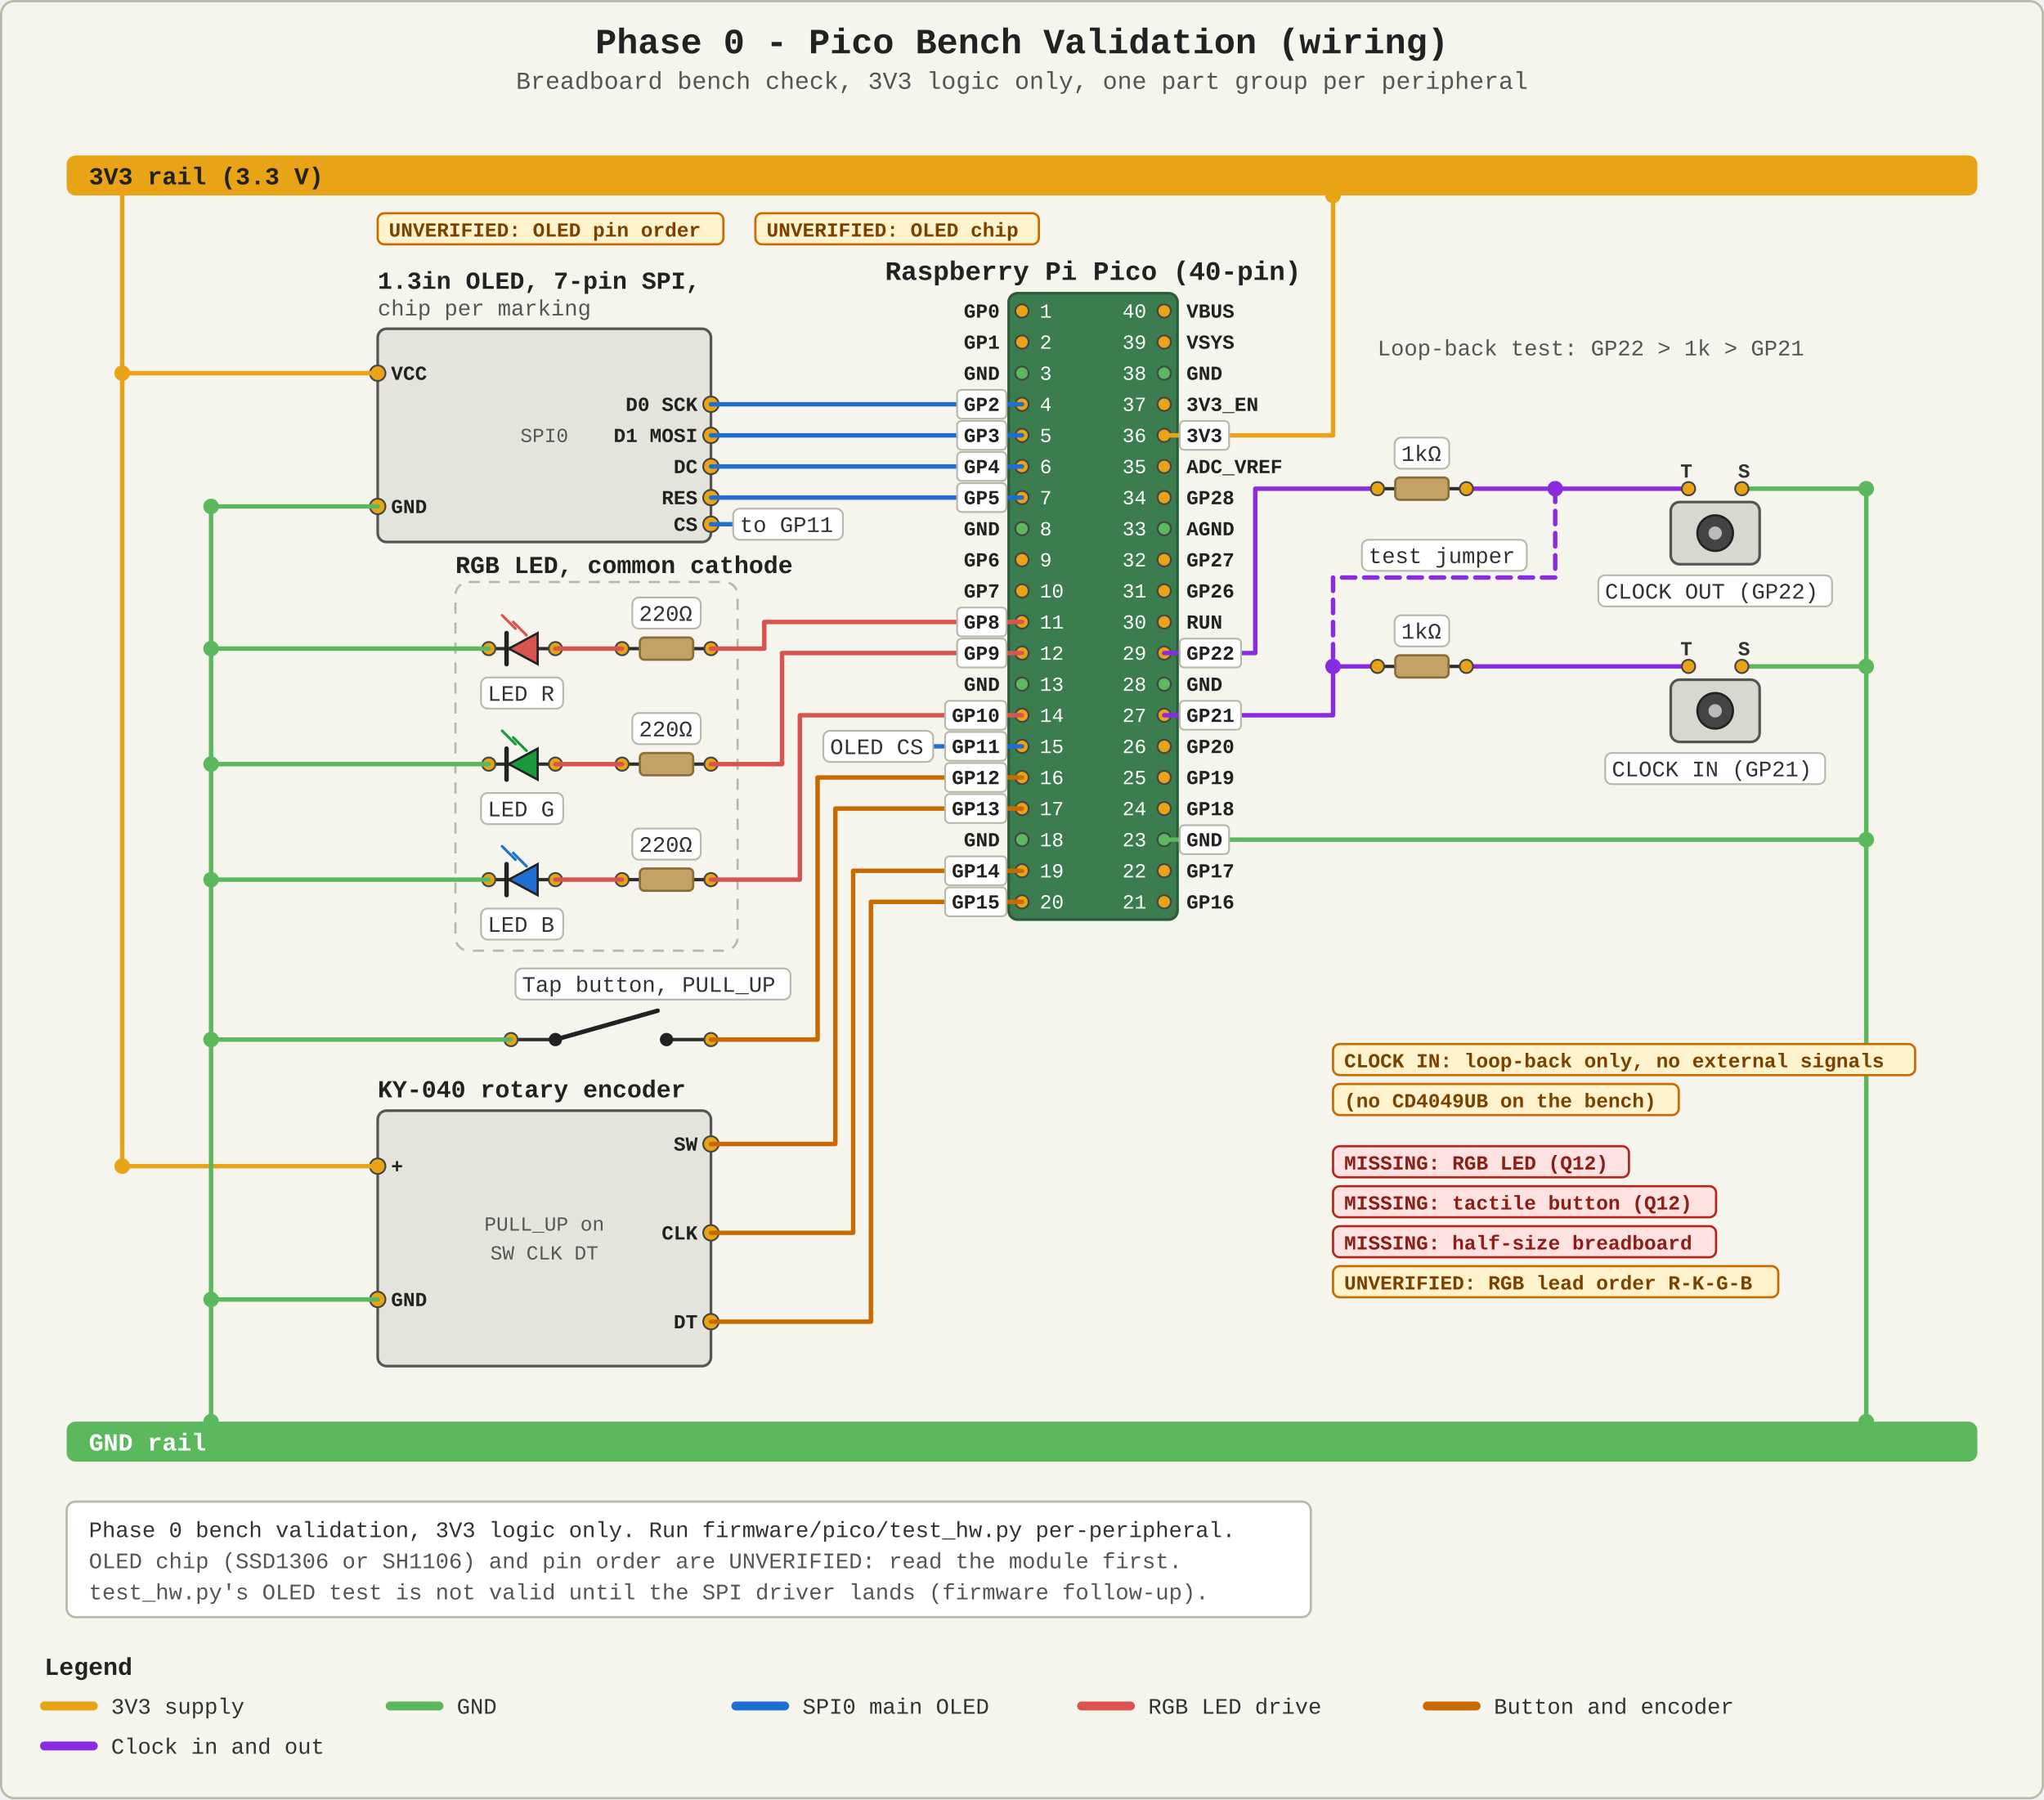
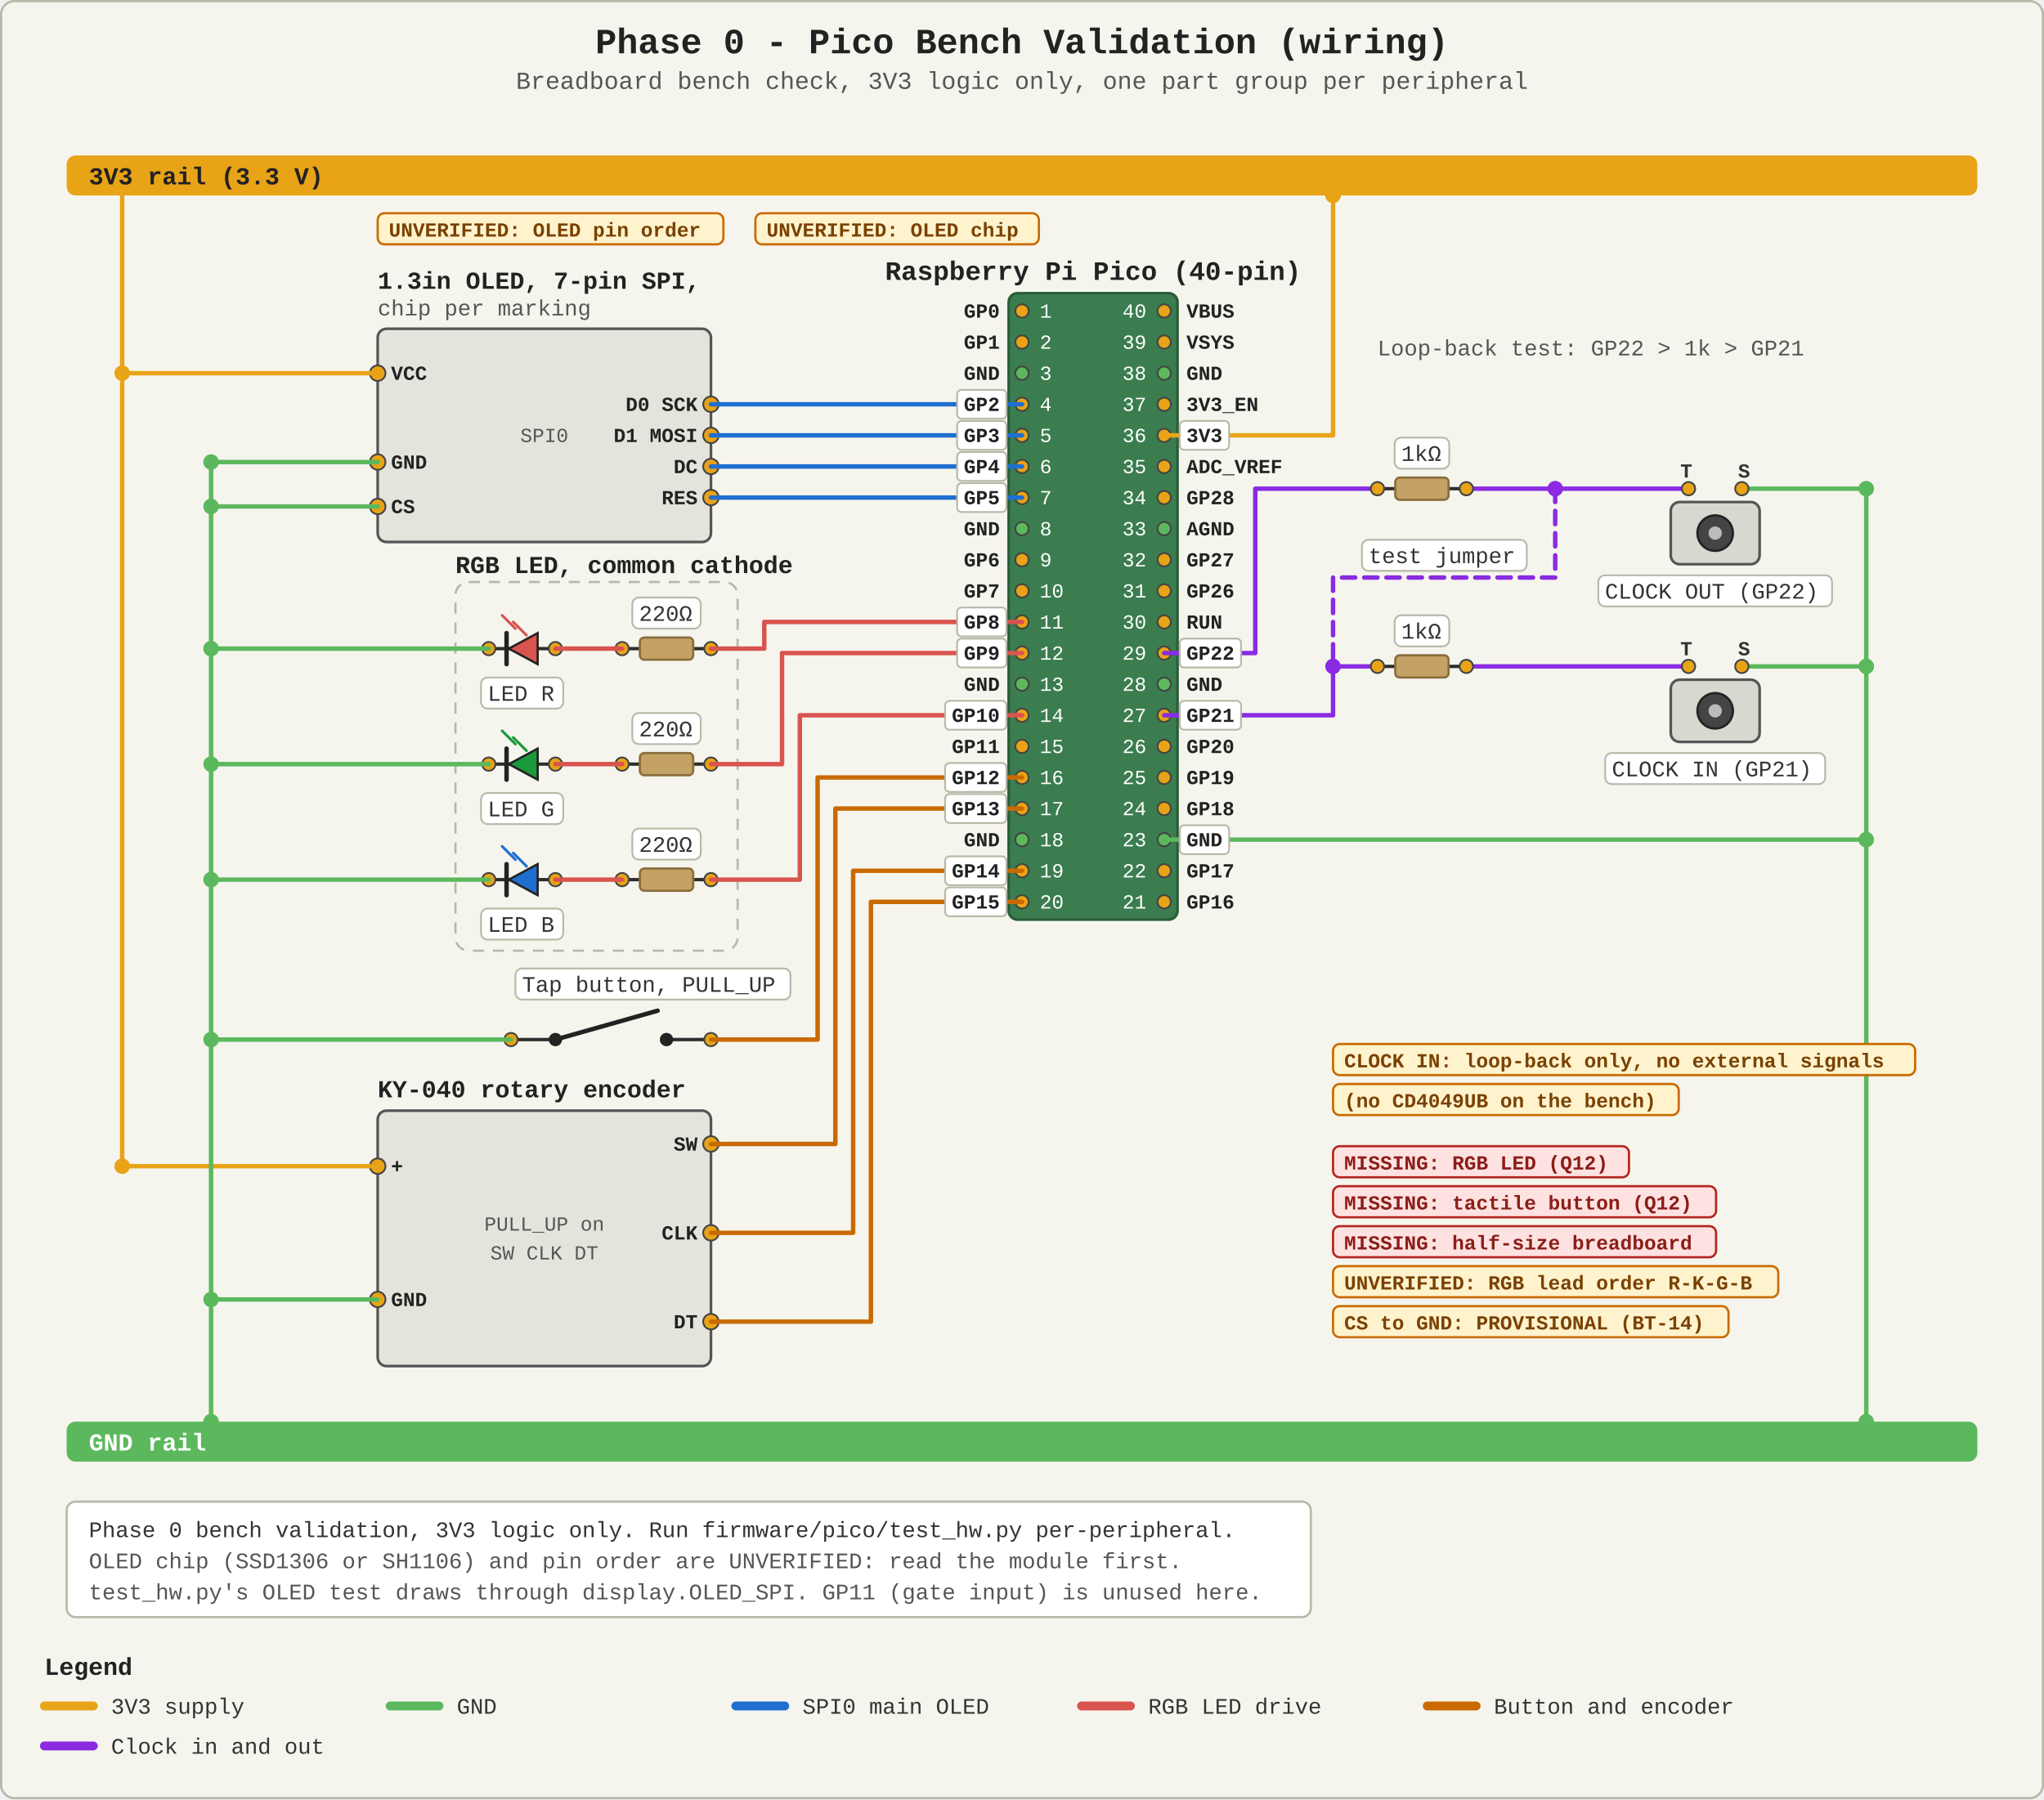
<svg xmlns="http://www.w3.org/2000/svg" viewBox="0 0 920 810" width="920" height="810">
  <style>text { font-family: "SF Mono", Consolas, "Liberation Mono", monospace; }</style>
  <rect x="0.5" y="0.5" width="919" height="809" rx="6" fill="#f5f5ee" stroke="#b8b8a8" stroke-width="1" />
  <text x="460" y="24" font-size="16" text-anchor="middle" fill="#222" font-weight="bold">Phase 0 - Pico Bench Validation (wiring)</text>
  <text x="460" y="40" font-size="11" text-anchor="middle" fill="#555">Breadboard bench check, 3V3 logic only, one part group per peripheral</text>
  <rect x="30" y="70" width="860" height="18" rx="4" fill="#e8a317" />
  <text x="40" y="83" font-size="11" text-anchor="start" fill="#222" font-weight="bold">3V3 rail (3.3 V)</text>
  <rect x="30" y="640" width="860" height="18" rx="4" fill="#5cb85c" />
  <text x="40" y="653" font-size="11" text-anchor="start" fill="#fff" font-weight="bold">GND rail</text>
  <rect x="454" y="132" width="76" height="282" rx="4" fill="#3b7d4f" stroke="#2a5c39" stroke-width="1.2" />
  <text x="468" y="143" font-size="9" text-anchor="start" fill="#fff">1</text>
  <text x="450" y="143" font-size="9" text-anchor="end" fill="#222" font-weight="bold">GP0</text>
  <circle cx="460" cy="140" r="3" fill="#e8a317" stroke="#444" stroke-width="0.8" />
  <text x="468" y="157" font-size="9" text-anchor="start" fill="#fff">2</text>
  <text x="450" y="157" font-size="9" text-anchor="end" fill="#222" font-weight="bold">GP1</text>
  <circle cx="460" cy="154" r="3" fill="#e8a317" stroke="#444" stroke-width="0.8" />
  <text x="468" y="171" font-size="9" text-anchor="start" fill="#fff">3</text>
  <text x="450" y="171" font-size="9" text-anchor="end" fill="#222" font-weight="bold">GND</text>
  <circle cx="460" cy="168" r="3" fill="#5cb85c" stroke="#444" stroke-width="0.8" />
  <text x="468" y="185" font-size="9" text-anchor="start" fill="#fff">4</text>
  <text x="450" y="185" font-size="9" text-anchor="end" fill="#222" font-weight="bold">GP2</text>
  <circle cx="460" cy="182" r="3" fill="#e8a317" stroke="#444" stroke-width="0.8" />
  <text x="468" y="199" font-size="9" text-anchor="start" fill="#fff">5</text>
  <text x="450" y="199" font-size="9" text-anchor="end" fill="#222" font-weight="bold">GP3</text>
  <circle cx="460" cy="196" r="3" fill="#e8a317" stroke="#444" stroke-width="0.8" />
  <text x="468" y="213" font-size="9" text-anchor="start" fill="#fff">6</text>
  <text x="450" y="213" font-size="9" text-anchor="end" fill="#222" font-weight="bold">GP4</text>
  <circle cx="460" cy="210" r="3" fill="#e8a317" stroke="#444" stroke-width="0.8" />
  <text x="468" y="227" font-size="9" text-anchor="start" fill="#fff">7</text>
  <text x="450" y="227" font-size="9" text-anchor="end" fill="#222" font-weight="bold">GP5</text>
  <circle cx="460" cy="224" r="3" fill="#e8a317" stroke="#444" stroke-width="0.8" />
  <text x="468" y="241" font-size="9" text-anchor="start" fill="#fff">8</text>
  <text x="450" y="241" font-size="9" text-anchor="end" fill="#222" font-weight="bold">GND</text>
  <circle cx="460" cy="238" r="3" fill="#5cb85c" stroke="#444" stroke-width="0.8" />
  <text x="468" y="255" font-size="9" text-anchor="start" fill="#fff">9</text>
  <text x="450" y="255" font-size="9" text-anchor="end" fill="#222" font-weight="bold">GP6</text>
  <circle cx="460" cy="252" r="3" fill="#e8a317" stroke="#444" stroke-width="0.8" />
  <text x="468" y="269" font-size="9" text-anchor="start" fill="#fff">10</text>
  <text x="450" y="269" font-size="9" text-anchor="end" fill="#222" font-weight="bold">GP7</text>
  <circle cx="460" cy="266" r="3" fill="#e8a317" stroke="#444" stroke-width="0.8" />
  <text x="468" y="283" font-size="9" text-anchor="start" fill="#fff">11</text>
  <text x="450" y="283" font-size="9" text-anchor="end" fill="#222" font-weight="bold">GP8</text>
  <circle cx="460" cy="280" r="3" fill="#e8a317" stroke="#444" stroke-width="0.8" />
  <text x="468" y="297" font-size="9" text-anchor="start" fill="#fff">12</text>
  <text x="450" y="297" font-size="9" text-anchor="end" fill="#222" font-weight="bold">GP9</text>
  <circle cx="460" cy="294" r="3" fill="#e8a317" stroke="#444" stroke-width="0.8" />
  <text x="468" y="311" font-size="9" text-anchor="start" fill="#fff">13</text>
  <text x="450" y="311" font-size="9" text-anchor="end" fill="#222" font-weight="bold">GND</text>
  <circle cx="460" cy="308" r="3" fill="#5cb85c" stroke="#444" stroke-width="0.8" />
  <text x="468" y="325" font-size="9" text-anchor="start" fill="#fff">14</text>
  <text x="450" y="325" font-size="9" text-anchor="end" fill="#222" font-weight="bold">GP10</text>
  <circle cx="460" cy="322" r="3" fill="#e8a317" stroke="#444" stroke-width="0.8" />
  <text x="468" y="339" font-size="9" text-anchor="start" fill="#fff">15</text>
  <text x="450" y="339" font-size="9" text-anchor="end" fill="#222" font-weight="bold">GP11</text>
  <circle cx="460" cy="336" r="3" fill="#e8a317" stroke="#444" stroke-width="0.8" />
  <text x="468" y="353" font-size="9" text-anchor="start" fill="#fff">16</text>
  <text x="450" y="353" font-size="9" text-anchor="end" fill="#222" font-weight="bold">GP12</text>
  <circle cx="460" cy="350" r="3" fill="#e8a317" stroke="#444" stroke-width="0.8" />
  <text x="468" y="367" font-size="9" text-anchor="start" fill="#fff">17</text>
  <text x="450" y="367" font-size="9" text-anchor="end" fill="#222" font-weight="bold">GP13</text>
  <circle cx="460" cy="364" r="3" fill="#e8a317" stroke="#444" stroke-width="0.8" />
  <text x="468" y="381" font-size="9" text-anchor="start" fill="#fff">18</text>
  <text x="450" y="381" font-size="9" text-anchor="end" fill="#222" font-weight="bold">GND</text>
  <circle cx="460" cy="378" r="3" fill="#5cb85c" stroke="#444" stroke-width="0.8" />
  <text x="468" y="395" font-size="9" text-anchor="start" fill="#fff">19</text>
  <text x="450" y="395" font-size="9" text-anchor="end" fill="#222" font-weight="bold">GP14</text>
  <circle cx="460" cy="392" r="3" fill="#e8a317" stroke="#444" stroke-width="0.8" />
  <text x="468" y="409" font-size="9" text-anchor="start" fill="#fff">20</text>
  <text x="450" y="409" font-size="9" text-anchor="end" fill="#222" font-weight="bold">GP15</text>
  <circle cx="460" cy="406" r="3" fill="#e8a317" stroke="#444" stroke-width="0.8" />
  <text x="516" y="409" font-size="9" text-anchor="end" fill="#fff">21</text>
  <text x="534" y="409" font-size="9" text-anchor="start" fill="#222" font-weight="bold">GP16</text>
  <circle cx="524" cy="406" r="3" fill="#e8a317" stroke="#444" stroke-width="0.8" />
  <text x="516" y="395" font-size="9" text-anchor="end" fill="#fff">22</text>
  <text x="534" y="395" font-size="9" text-anchor="start" fill="#222" font-weight="bold">GP17</text>
  <circle cx="524" cy="392" r="3" fill="#e8a317" stroke="#444" stroke-width="0.8" />
  <text x="516" y="381" font-size="9" text-anchor="end" fill="#fff">23</text>
  <text x="534" y="381" font-size="9" text-anchor="start" fill="#222" font-weight="bold">GND</text>
  <circle cx="524" cy="378" r="3" fill="#5cb85c" stroke="#444" stroke-width="0.8" />
  <text x="516" y="367" font-size="9" text-anchor="end" fill="#fff">24</text>
  <text x="534" y="367" font-size="9" text-anchor="start" fill="#222" font-weight="bold">GP18</text>
  <circle cx="524" cy="364" r="3" fill="#e8a317" stroke="#444" stroke-width="0.8" />
  <text x="516" y="353" font-size="9" text-anchor="end" fill="#fff">25</text>
  <text x="534" y="353" font-size="9" text-anchor="start" fill="#222" font-weight="bold">GP19</text>
  <circle cx="524" cy="350" r="3" fill="#e8a317" stroke="#444" stroke-width="0.8" />
  <text x="516" y="339" font-size="9" text-anchor="end" fill="#fff">26</text>
  <text x="534" y="339" font-size="9" text-anchor="start" fill="#222" font-weight="bold">GP20</text>
  <circle cx="524" cy="336" r="3" fill="#e8a317" stroke="#444" stroke-width="0.8" />
  <text x="516" y="325" font-size="9" text-anchor="end" fill="#fff">27</text>
  <text x="534" y="325" font-size="9" text-anchor="start" fill="#222" font-weight="bold">GP21</text>
  <circle cx="524" cy="322" r="3" fill="#e8a317" stroke="#444" stroke-width="0.8" />
  <text x="516" y="311" font-size="9" text-anchor="end" fill="#fff">28</text>
  <text x="534" y="311" font-size="9" text-anchor="start" fill="#222" font-weight="bold">GND</text>
  <circle cx="524" cy="308" r="3" fill="#5cb85c" stroke="#444" stroke-width="0.8" />
  <text x="516" y="297" font-size="9" text-anchor="end" fill="#fff">29</text>
  <text x="534" y="297" font-size="9" text-anchor="start" fill="#222" font-weight="bold">GP22</text>
  <circle cx="524" cy="294" r="3" fill="#e8a317" stroke="#444" stroke-width="0.8" />
  <text x="516" y="283" font-size="9" text-anchor="end" fill="#fff">30</text>
  <text x="534" y="283" font-size="9" text-anchor="start" fill="#222" font-weight="bold">RUN</text>
  <circle cx="524" cy="280" r="3" fill="#e8a317" stroke="#444" stroke-width="0.8" />
  <text x="516" y="269" font-size="9" text-anchor="end" fill="#fff">31</text>
  <text x="534" y="269" font-size="9" text-anchor="start" fill="#222" font-weight="bold">GP26</text>
  <circle cx="524" cy="266" r="3" fill="#e8a317" stroke="#444" stroke-width="0.8" />
  <text x="516" y="255" font-size="9" text-anchor="end" fill="#fff">32</text>
  <text x="534" y="255" font-size="9" text-anchor="start" fill="#222" font-weight="bold">GP27</text>
  <circle cx="524" cy="252" r="3" fill="#e8a317" stroke="#444" stroke-width="0.8" />
  <text x="516" y="241" font-size="9" text-anchor="end" fill="#fff">33</text>
  <text x="534" y="241" font-size="9" text-anchor="start" fill="#222" font-weight="bold">AGND</text>
  <circle cx="524" cy="238" r="3" fill="#5cb85c" stroke="#444" stroke-width="0.8" />
  <text x="516" y="227" font-size="9" text-anchor="end" fill="#fff">34</text>
  <text x="534" y="227" font-size="9" text-anchor="start" fill="#222" font-weight="bold">GP28</text>
  <circle cx="524" cy="224" r="3" fill="#e8a317" stroke="#444" stroke-width="0.8" />
  <text x="516" y="213" font-size="9" text-anchor="end" fill="#fff">35</text>
  <text x="534" y="213" font-size="9" text-anchor="start" fill="#222" font-weight="bold">ADC_VREF</text>
  <circle cx="524" cy="210" r="3" fill="#e8a317" stroke="#444" stroke-width="0.8" />
  <text x="516" y="199" font-size="9" text-anchor="end" fill="#fff">36</text>
  <text x="534" y="199" font-size="9" text-anchor="start" fill="#222" font-weight="bold">3V3</text>
  <circle cx="524" cy="196" r="3" fill="#e8a317" stroke="#444" stroke-width="0.8" />
  <text x="516" y="185" font-size="9" text-anchor="end" fill="#fff">37</text>
  <text x="534" y="185" font-size="9" text-anchor="start" fill="#222" font-weight="bold">3V3_EN</text>
  <circle cx="524" cy="182" r="3" fill="#e8a317" stroke="#444" stroke-width="0.8" />
  <text x="516" y="171" font-size="9" text-anchor="end" fill="#fff">38</text>
  <text x="534" y="171" font-size="9" text-anchor="start" fill="#222" font-weight="bold">GND</text>
  <circle cx="524" cy="168" r="3" fill="#5cb85c" stroke="#444" stroke-width="0.8" />
  <text x="516" y="157" font-size="9" text-anchor="end" fill="#fff">39</text>
  <text x="534" y="157" font-size="9" text-anchor="start" fill="#222" font-weight="bold">VSYS</text>
  <circle cx="524" cy="154" r="3" fill="#e8a317" stroke="#444" stroke-width="0.8" />
  <text x="516" y="143" font-size="9" text-anchor="end" fill="#fff">40</text>
  <text x="534" y="143" font-size="9" text-anchor="start" fill="#222" font-weight="bold">VBUS</text>
  <circle cx="524" cy="140" r="3" fill="#e8a317" stroke="#444" stroke-width="0.8" />
  <text x="492" y="126" font-size="12" text-anchor="middle" fill="#222" font-weight="bold">Raspberry Pi Pico (40-pin)</text>
  <rect x="170" y="148" width="150" height="96" rx="4" fill="#e4e4dc" stroke="#555" stroke-width="1.2" />
  <text x="170" y="130" font-size="11" text-anchor="start" fill="#222" font-weight="bold">1.3in OLED, 7-pin SPI,</text>
  <text x="170" y="142" font-size="10" text-anchor="start" fill="#555">chip per marking</text>
  <text x="245" y="199" font-size="9" text-anchor="middle" fill="#555">SPI0</text>
  <text x="176" y="171" font-size="9" text-anchor="start" fill="#222" font-weight="bold">VCC</text>
  <circle cx="170" cy="168" r="3.5" fill="#e8a317" stroke="#444" stroke-width="0.8" />
-   <text x="176" y="231" font-size="9" text-anchor="start" fill="#222" font-weight="bold">GND</text>
+   <text x="176" y="211" font-size="9" text-anchor="start" fill="#222" font-weight="bold">GND</text>
+   <circle cx="170" cy="208" r="3.5" fill="#e8a317" stroke="#444" stroke-width="0.8" />
+   <text x="176" y="231" font-size="9" text-anchor="start" fill="#222" font-weight="bold">CS</text>
  <circle cx="170" cy="228" r="3.5" fill="#e8a317" stroke="#444" stroke-width="0.8" />
  <text x="314" y="185" font-size="9" text-anchor="end" fill="#222" font-weight="bold">D0 SCK</text>
  <circle cx="320" cy="182" r="3.5" fill="#e8a317" stroke="#444" stroke-width="0.8" />
  <text x="314" y="199" font-size="9" text-anchor="end" fill="#222" font-weight="bold">D1 MOSI</text>
  <circle cx="320" cy="196" r="3.5" fill="#e8a317" stroke="#444" stroke-width="0.8" />
  <text x="314" y="213" font-size="9" text-anchor="end" fill="#222" font-weight="bold">DC</text>
  <circle cx="320" cy="210" r="3.5" fill="#e8a317" stroke="#444" stroke-width="0.8" />
  <text x="314" y="227" font-size="9" text-anchor="end" fill="#222" font-weight="bold">RES</text>
  <circle cx="320" cy="224" r="3.5" fill="#e8a317" stroke="#444" stroke-width="0.8" />
-   <text x="314" y="239" font-size="9" text-anchor="end" fill="#222" font-weight="bold">CS</text>
-   <circle cx="320" cy="236" r="3.5" fill="#e8a317" stroke="#444" stroke-width="0.8" />
  <rect x="170" y="96" width="155.6" height="14" rx="3" fill="#fff3cd" stroke="#c96a00" stroke-width="1" />
  <text x="175" y="106.5" font-size="9" text-anchor="start" fill="#7a4100" font-weight="bold">UNVERIFIED: OLED pin order</text>
  <rect x="340" y="96" width="127.6" height="14" rx="3" fill="#fff3cd" stroke="#c96a00" stroke-width="1" />
  <text x="345" y="106.5" font-size="9" text-anchor="start" fill="#7a4100" font-weight="bold">UNVERIFIED: OLED chip</text>
  <rect x="205" y="262" width="127" height="166" rx="6" fill="none" stroke="#b8b8a8" stroke-width="1" stroke-dasharray="5 4" />
  <text x="205" y="258" font-size="11" text-anchor="start" fill="#222" font-weight="bold">RGB LED, common cathode</text>
  <line x1="280" y1="292" x2="320" y2="292" stroke="#2d2d2d" stroke-width="1.5" stroke-linecap="round" />
  <rect x="288" y="287" width="24" height="10" rx="2" fill="#c4a265" stroke="#8a6d3b" stroke-width="1" />
  <rect x="284.6" y="269" width="30.8" height="14" rx="3" fill="#ffffff" stroke="#b8b8a8" stroke-width="0.8" />
  <text x="287.6" y="279.5" font-size="10" text-anchor="start" fill="#333">220Ω</text>
  <circle cx="280" cy="292" r="3" fill="#e8a317" stroke="#444" stroke-width="0.8" />
  <circle cx="320" cy="292" r="3" fill="#e8a317" stroke="#444" stroke-width="0.8" />
  <line x1="220" y1="292" x2="250" y2="292" stroke="#2d2d2d" stroke-width="1.5" stroke-linecap="round" />
  <path d="M242,285 L242,299 L229,292 Z" fill="#d9534f" stroke="#222" stroke-width="1" />
  <line x1="228" y1="285" x2="228" y2="299" stroke="#222" stroke-width="2" stroke-linecap="round" />
  <line x1="232" y1="283" x2="226" y2="277" stroke="#d9534f" stroke-width="1.2" stroke-linecap="round" />
  <line x1="237" y1="286" x2="231" y2="280" stroke="#d9534f" stroke-width="1.2" stroke-linecap="round" />
  <circle cx="220" cy="292" r="3" fill="#e8a317" stroke="#444" stroke-width="0.8" />
  <circle cx="250" cy="292" r="3" fill="#e8a317" stroke="#444" stroke-width="0.8" />
  <rect x="216.5" y="305" width="37" height="14" rx="3" fill="#ffffff" stroke="#b8b8a8" stroke-width="0.8" />
  <text x="219.5" y="315.5" font-size="10" text-anchor="start" fill="#333">LED R</text>
  <line x1="280" y1="344" x2="320" y2="344" stroke="#2d2d2d" stroke-width="1.5" stroke-linecap="round" />
  <rect x="288" y="339" width="24" height="10" rx="2" fill="#c4a265" stroke="#8a6d3b" stroke-width="1" />
  <rect x="284.6" y="321" width="30.8" height="14" rx="3" fill="#ffffff" stroke="#b8b8a8" stroke-width="0.8" />
  <text x="287.6" y="331.5" font-size="10" text-anchor="start" fill="#333">220Ω</text>
  <circle cx="280" cy="344" r="3" fill="#e8a317" stroke="#444" stroke-width="0.8" />
  <circle cx="320" cy="344" r="3" fill="#e8a317" stroke="#444" stroke-width="0.8" />
  <line x1="220" y1="344" x2="250" y2="344" stroke="#2d2d2d" stroke-width="1.5" stroke-linecap="round" />
  <path d="M242,337 L242,351 L229,344 Z" fill="#1a9a3a" stroke="#222" stroke-width="1" />
  <line x1="228" y1="337" x2="228" y2="351" stroke="#222" stroke-width="2" stroke-linecap="round" />
  <line x1="232" y1="335" x2="226" y2="329" stroke="#1a9a3a" stroke-width="1.2" stroke-linecap="round" />
  <line x1="237" y1="338" x2="231" y2="332" stroke="#1a9a3a" stroke-width="1.2" stroke-linecap="round" />
  <circle cx="220" cy="344" r="3" fill="#e8a317" stroke="#444" stroke-width="0.8" />
  <circle cx="250" cy="344" r="3" fill="#e8a317" stroke="#444" stroke-width="0.8" />
  <rect x="216.5" y="357" width="37" height="14" rx="3" fill="#ffffff" stroke="#b8b8a8" stroke-width="0.8" />
  <text x="219.5" y="367.5" font-size="10" text-anchor="start" fill="#333">LED G</text>
  <line x1="280" y1="396" x2="320" y2="396" stroke="#2d2d2d" stroke-width="1.5" stroke-linecap="round" />
  <rect x="288" y="391" width="24" height="10" rx="2" fill="#c4a265" stroke="#8a6d3b" stroke-width="1" />
  <rect x="284.6" y="373" width="30.8" height="14" rx="3" fill="#ffffff" stroke="#b8b8a8" stroke-width="0.8" />
  <text x="287.6" y="383.5" font-size="10" text-anchor="start" fill="#333">220Ω</text>
  <circle cx="280" cy="396" r="3" fill="#e8a317" stroke="#444" stroke-width="0.8" />
  <circle cx="320" cy="396" r="3" fill="#e8a317" stroke="#444" stroke-width="0.8" />
  <line x1="220" y1="396" x2="250" y2="396" stroke="#2d2d2d" stroke-width="1.5" stroke-linecap="round" />
  <path d="M242,389 L242,403 L229,396 Z" fill="#1f6fd1" stroke="#222" stroke-width="1" />
  <line x1="228" y1="389" x2="228" y2="403" stroke="#222" stroke-width="2" stroke-linecap="round" />
  <line x1="232" y1="387" x2="226" y2="381" stroke="#1f6fd1" stroke-width="1.2" stroke-linecap="round" />
  <line x1="237" y1="390" x2="231" y2="384" stroke="#1f6fd1" stroke-width="1.2" stroke-linecap="round" />
  <circle cx="220" cy="396" r="3" fill="#e8a317" stroke="#444" stroke-width="0.8" />
  <circle cx="250" cy="396" r="3" fill="#e8a317" stroke="#444" stroke-width="0.8" />
  <rect x="216.5" y="409" width="37" height="14" rx="3" fill="#ffffff" stroke="#b8b8a8" stroke-width="0.8" />
  <text x="219.5" y="419.5" font-size="10" text-anchor="start" fill="#333">LED B</text>
  <line x1="230" y1="468" x2="250" y2="468" stroke="#2d2d2d" stroke-width="1.5" stroke-linecap="round" />
  <line x1="300" y1="468" x2="320" y2="468" stroke="#2d2d2d" stroke-width="1.5" stroke-linecap="round" />
  <line x1="250" y1="468" x2="296" y2="455" stroke="#222" stroke-width="2" stroke-linecap="round" />
  <circle cx="250" cy="468" r="3" fill="#222" />
  <circle cx="300" cy="468" r="3" fill="#222" />
  <circle cx="230" cy="468" r="3" fill="#e8a317" stroke="#444" stroke-width="0.8" />
  <circle cx="320" cy="468" r="3" fill="#e8a317" stroke="#444" stroke-width="0.8" />
  <rect x="232" y="436" width="123.8" height="14" rx="3" fill="#ffffff" stroke="#b8b8a8" stroke-width="0.8" />
  <text x="235" y="446.5" font-size="10" text-anchor="start" fill="#333">Tap button, PULL_UP</text>
  <rect x="170" y="500" width="150" height="115" rx="4" fill="#e4e4dc" stroke="#555" stroke-width="1.2" />
  <text x="170" y="494" font-size="11" text-anchor="start" fill="#222" font-weight="bold">KY-040 rotary encoder</text>
  <text x="245" y="554" font-size="9" text-anchor="middle" fill="#555">PULL_UP on</text>
  <text x="245" y="567" font-size="9" text-anchor="middle" fill="#555">SW CLK DT</text>
  <text x="176" y="528" font-size="9" text-anchor="start" fill="#222" font-weight="bold">+</text>
  <circle cx="170" cy="525" r="3.5" fill="#e8a317" stroke="#444" stroke-width="0.8" />
  <text x="176" y="588" font-size="9" text-anchor="start" fill="#222" font-weight="bold">GND</text>
  <circle cx="170" cy="585" r="3.5" fill="#e8a317" stroke="#444" stroke-width="0.8" />
  <text x="314" y="518" font-size="9" text-anchor="end" fill="#222" font-weight="bold">SW</text>
  <circle cx="320" cy="515" r="3.5" fill="#e8a317" stroke="#444" stroke-width="0.8" />
  <text x="314" y="558" font-size="9" text-anchor="end" fill="#222" font-weight="bold">CLK</text>
  <circle cx="320" cy="555" r="3.5" fill="#e8a317" stroke="#444" stroke-width="0.8" />
  <text x="314" y="598" font-size="9" text-anchor="end" fill="#222" font-weight="bold">DT</text>
  <circle cx="320" cy="595" r="3.5" fill="#e8a317" stroke="#444" stroke-width="0.8" />
  <polyline points="460,182 320,182" fill="none" stroke="#1f6fd1" stroke-width="2" stroke-linejoin="round" stroke-linecap="round" />
  <polyline points="460,196 320,196" fill="none" stroke="#1f6fd1" stroke-width="2" stroke-linejoin="round" stroke-linecap="round" />
  <polyline points="460,210 320,210" fill="none" stroke="#1f6fd1" stroke-width="2" stroke-linejoin="round" stroke-linecap="round" />
  <polyline points="460,224 320,224" fill="none" stroke="#1f6fd1" stroke-width="2" stroke-linejoin="round" stroke-linecap="round" />
  <polyline points="460,280 344,280 344,292 320,292" fill="none" stroke="#d9534f" stroke-width="2" stroke-linejoin="round" stroke-linecap="round" />
  <polyline points="460,294 352,294 352,344 320,344" fill="none" stroke="#d9534f" stroke-width="2" stroke-linejoin="round" stroke-linecap="round" />
  <polyline points="460,322 360,322 360,396 320,396" fill="none" stroke="#d9534f" stroke-width="2" stroke-linejoin="round" stroke-linecap="round" />
  <polyline points="460,350 368,350 368,468 320,468" fill="none" stroke="#c96a00" stroke-width="2" stroke-linejoin="round" stroke-linecap="round" />
  <polyline points="460,364 376,364 376,515 320,515" fill="none" stroke="#c96a00" stroke-width="2" stroke-linejoin="round" stroke-linecap="round" />
  <polyline points="460,392 384,392 384,555 320,555" fill="none" stroke="#c96a00" stroke-width="2" stroke-linejoin="round" stroke-linecap="round" />
  <polyline points="460,406 392,406 392,595 320,595" fill="none" stroke="#c96a00" stroke-width="2" stroke-linejoin="round" stroke-linecap="round" />
  <polyline points="170,168 55,168" fill="none" stroke="#e8a317" stroke-width="2" stroke-linejoin="round" stroke-linecap="round" />
+   <polyline points="170,208 95,208" fill="none" stroke="#5cb85c" stroke-width="2" stroke-linejoin="round" stroke-linecap="round" />
  <polyline points="170,228 95,228" fill="none" stroke="#5cb85c" stroke-width="2" stroke-linejoin="round" stroke-linecap="round" />
-   <polyline points="320,236 330,236" fill="none" stroke="#1f6fd1" stroke-width="2" stroke-linejoin="round" stroke-linecap="round" />
-   <polyline points="460,336 420,336" fill="none" stroke="#1f6fd1" stroke-width="2" stroke-linejoin="round" stroke-linecap="round" />
  <polyline points="280,292 250,292" fill="none" stroke="#d9534f" stroke-width="2" stroke-linejoin="round" stroke-linecap="round" />
  <polyline points="220,292 95,292" fill="none" stroke="#5cb85c" stroke-width="2" stroke-linejoin="round" stroke-linecap="round" />
  <polyline points="280,344 250,344" fill="none" stroke="#d9534f" stroke-width="2" stroke-linejoin="round" stroke-linecap="round" />
  <polyline points="220,344 95,344" fill="none" stroke="#5cb85c" stroke-width="2" stroke-linejoin="round" stroke-linecap="round" />
  <polyline points="280,396 250,396" fill="none" stroke="#d9534f" stroke-width="2" stroke-linejoin="round" stroke-linecap="round" />
  <polyline points="220,396 95,396" fill="none" stroke="#5cb85c" stroke-width="2" stroke-linejoin="round" stroke-linecap="round" />
  <polyline points="230,468 95,468" fill="none" stroke="#5cb85c" stroke-width="2" stroke-linejoin="round" stroke-linecap="round" />
  <polyline points="170,525 55,525" fill="none" stroke="#e8a317" stroke-width="2" stroke-linejoin="round" stroke-linecap="round" />
  <polyline points="170,585 95,585" fill="none" stroke="#5cb85c" stroke-width="2" stroke-linejoin="round" stroke-linecap="round" />
  <polyline points="55,88 55,525" fill="none" stroke="#e8a317" stroke-width="2" stroke-linejoin="round" stroke-linecap="round" />
  <circle cx="55" cy="168" r="3.5" fill="#e8a317" />
  <circle cx="55" cy="525" r="3.5" fill="#e8a317" />
-   <polyline points="95,228 95,640" fill="none" stroke="#5cb85c" stroke-width="2" stroke-linejoin="round" stroke-linecap="round" />
+   <polyline points="95,208 95,640" fill="none" stroke="#5cb85c" stroke-width="2" stroke-linejoin="round" stroke-linecap="round" />
+   <circle cx="95" cy="208" r="3.5" fill="#5cb85c" />
  <circle cx="95" cy="228" r="3.5" fill="#5cb85c" />
  <circle cx="95" cy="292" r="3.5" fill="#5cb85c" />
  <circle cx="95" cy="344" r="3.5" fill="#5cb85c" />
  <circle cx="95" cy="396" r="3.5" fill="#5cb85c" />
  <circle cx="95" cy="468" r="3.5" fill="#5cb85c" />
  <circle cx="95" cy="585" r="3.5" fill="#5cb85c" />
  <circle cx="95" cy="640" r="3.5" fill="#5cb85c" />
  <polyline points="524,196 600,196 600,88" fill="none" stroke="#e8a317" stroke-width="2" stroke-linejoin="round" stroke-linecap="round" />
  <circle cx="600" cy="88" r="3.5" fill="#e8a317" />
  <polyline points="524,378 840,378" fill="none" stroke="#5cb85c" stroke-width="2" stroke-linejoin="round" stroke-linecap="round" />
  <circle cx="840" cy="378" r="3.5" fill="#5cb85c" />
  <polyline points="524,294 565,294 565,220 620,220" fill="none" stroke="#8a2be2" stroke-width="2" stroke-linejoin="round" stroke-linecap="round" />
  <polyline points="660,220 760,220" fill="none" stroke="#8a2be2" stroke-width="2" stroke-linejoin="round" stroke-linecap="round" />
  <circle cx="700" cy="220" r="3.5" fill="#8a2be2" />
  <polyline points="524,322 600,322 600,300 620,300" fill="none" stroke="#8a2be2" stroke-width="2" stroke-linejoin="round" stroke-linecap="round" />
  <polyline points="660,300 760,300" fill="none" stroke="#8a2be2" stroke-width="2" stroke-linejoin="round" stroke-linecap="round" />
  <polyline stroke-dasharray="6 4" points="700,220 700,260 600,260 600,300" fill="none" stroke="#8a2be2" stroke-width="2" stroke-linejoin="round" stroke-linecap="round" />
  <circle cx="600" cy="300" r="3.5" fill="#8a2be2" />
  <polyline points="784,220 840,220" fill="none" stroke="#5cb85c" stroke-width="2" stroke-linejoin="round" stroke-linecap="round" />
  <polyline points="784,300 840,300" fill="none" stroke="#5cb85c" stroke-width="2" stroke-linejoin="round" stroke-linecap="round" />
  <polyline points="840,220 840,640" fill="none" stroke="#5cb85c" stroke-width="2" stroke-linejoin="round" stroke-linecap="round" />
  <circle cx="840" cy="220" r="3.5" fill="#5cb85c" />
  <circle cx="840" cy="300" r="3.5" fill="#5cb85c" />
  <circle cx="840" cy="640" r="3.5" fill="#5cb85c" />
-   <rect x="330" y="229" width="49.4" height="14" rx="3" fill="#ffffff" stroke="#b8b8a8" stroke-width="0.8" />
-   <text x="333" y="239.5" font-size="10" text-anchor="start" fill="#333">to GP11</text>
-   <rect x="370.6" y="329" width="49.4" height="14" rx="3" fill="#ffffff" stroke="#b8b8a8" stroke-width="0.8" />
-   <text x="373.6" y="339.5" font-size="10" text-anchor="start" fill="#333">OLED CS</text>
  <rect x="430.8" y="175.5" width="22.2" height="13" rx="2" fill="#ffffff" stroke="#b8b8a8" stroke-width="0.8" />
  <text x="450" y="185" font-size="9" text-anchor="end" fill="#222" font-weight="bold">GP2</text>
  <rect x="430.8" y="189.5" width="22.2" height="13" rx="2" fill="#ffffff" stroke="#b8b8a8" stroke-width="0.8" />
  <text x="450" y="199" font-size="9" text-anchor="end" fill="#222" font-weight="bold">GP3</text>
  <rect x="430.8" y="203.5" width="22.2" height="13" rx="2" fill="#ffffff" stroke="#b8b8a8" stroke-width="0.8" />
  <text x="450" y="213" font-size="9" text-anchor="end" fill="#222" font-weight="bold">GP4</text>
  <rect x="430.8" y="217.5" width="22.2" height="13" rx="2" fill="#ffffff" stroke="#b8b8a8" stroke-width="0.8" />
  <text x="450" y="227" font-size="9" text-anchor="end" fill="#222" font-weight="bold">GP5</text>
-   <rect x="425.4" y="329.5" width="27.6" height="13" rx="2" fill="#ffffff" stroke="#b8b8a8" stroke-width="0.8" />
-   <text x="450" y="339" font-size="9" text-anchor="end" fill="#222" font-weight="bold">GP11</text>
  <rect x="430.8" y="273.5" width="22.2" height="13" rx="2" fill="#ffffff" stroke="#b8b8a8" stroke-width="0.8" />
  <text x="450" y="283" font-size="9" text-anchor="end" fill="#222" font-weight="bold">GP8</text>
  <rect x="430.8" y="287.5" width="22.2" height="13" rx="2" fill="#ffffff" stroke="#b8b8a8" stroke-width="0.8" />
  <text x="450" y="297" font-size="9" text-anchor="end" fill="#222" font-weight="bold">GP9</text>
  <rect x="425.4" y="315.5" width="27.6" height="13" rx="2" fill="#ffffff" stroke="#b8b8a8" stroke-width="0.8" />
  <text x="450" y="325" font-size="9" text-anchor="end" fill="#222" font-weight="bold">GP10</text>
  <rect x="425.4" y="343.5" width="27.6" height="13" rx="2" fill="#ffffff" stroke="#b8b8a8" stroke-width="0.8" />
  <text x="450" y="353" font-size="9" text-anchor="end" fill="#222" font-weight="bold">GP12</text>
  <rect x="425.4" y="357.5" width="27.6" height="13" rx="2" fill="#ffffff" stroke="#b8b8a8" stroke-width="0.8" />
  <text x="450" y="367" font-size="9" text-anchor="end" fill="#222" font-weight="bold">GP13</text>
  <rect x="425.4" y="385.5" width="27.6" height="13" rx="2" fill="#ffffff" stroke="#b8b8a8" stroke-width="0.8" />
  <text x="450" y="395" font-size="9" text-anchor="end" fill="#222" font-weight="bold">GP14</text>
  <rect x="425.4" y="399.5" width="27.6" height="13" rx="2" fill="#ffffff" stroke="#b8b8a8" stroke-width="0.8" />
  <text x="450" y="409" font-size="9" text-anchor="end" fill="#222" font-weight="bold">GP15</text>
  <rect x="531" y="287.5" width="27.6" height="13" rx="2" fill="#ffffff" stroke="#b8b8a8" stroke-width="0.8" />
  <text x="534" y="297" font-size="9" text-anchor="start" fill="#222" font-weight="bold">GP22</text>
  <rect x="531" y="315.5" width="27.6" height="13" rx="2" fill="#ffffff" stroke="#b8b8a8" stroke-width="0.8" />
  <text x="534" y="325" font-size="9" text-anchor="start" fill="#222" font-weight="bold">GP21</text>
  <rect x="531" y="189.5" width="22.2" height="13" rx="2" fill="#ffffff" stroke="#b8b8a8" stroke-width="0.8" />
  <text x="534" y="199" font-size="9" text-anchor="start" fill="#222" font-weight="bold">3V3</text>
  <rect x="531" y="371.5" width="22.2" height="13" rx="2" fill="#ffffff" stroke="#b8b8a8" stroke-width="0.8" />
  <text x="534" y="381" font-size="9" text-anchor="start" fill="#222" font-weight="bold">GND</text>
  <line x1="620" y1="220" x2="660" y2="220" stroke="#2d2d2d" stroke-width="1.5" stroke-linecap="round" />
  <rect x="628" y="215" width="24" height="10" rx="2" fill="#c4a265" stroke="#8a6d3b" stroke-width="1" />
  <rect x="627.7" y="197" width="24.6" height="14" rx="3" fill="#ffffff" stroke="#b8b8a8" stroke-width="0.8" />
  <text x="630.7" y="207.5" font-size="10" text-anchor="start" fill="#333">1kΩ</text>
  <circle cx="620" cy="220" r="3" fill="#e8a317" stroke="#444" stroke-width="0.8" />
  <circle cx="660" cy="220" r="3" fill="#e8a317" stroke="#444" stroke-width="0.8" />
  <line x1="620" y1="300" x2="660" y2="300" stroke="#2d2d2d" stroke-width="1.5" stroke-linecap="round" />
  <rect x="628" y="295" width="24" height="10" rx="2" fill="#c4a265" stroke="#8a6d3b" stroke-width="1" />
  <rect x="627.7" y="277" width="24.6" height="14" rx="3" fill="#ffffff" stroke="#b8b8a8" stroke-width="0.8" />
  <text x="630.7" y="287.5" font-size="10" text-anchor="start" fill="#333">1kΩ</text>
  <circle cx="620" cy="300" r="3" fill="#e8a317" stroke="#444" stroke-width="0.8" />
  <circle cx="660" cy="300" r="3" fill="#e8a317" stroke="#444" stroke-width="0.8" />
  <rect x="752" y="226" width="40" height="28" rx="4" fill="#d8d8d0" stroke="#555" stroke-width="1.2" />
  <circle cx="772" cy="240" r="8" fill="#444" stroke="#222" stroke-width="1" />
  <circle cx="772" cy="240" r="3" fill="#bbb" />
  <text x="759" y="215" font-size="9" text-anchor="middle" fill="#333" font-weight="bold">T</text>
  <text x="785" y="215" font-size="9" text-anchor="middle" fill="#333" font-weight="bold">S</text>
  <rect x="719.4" y="259" width="105.2" height="14" rx="3" fill="#ffffff" stroke="#b8b8a8" stroke-width="0.8" />
  <text x="722.4" y="269.5" font-size="10" text-anchor="start" fill="#333">CLOCK OUT (GP22)</text>
  <circle cx="760" cy="220" r="3" fill="#e8a317" stroke="#444" stroke-width="0.8" />
  <circle cx="784" cy="220" r="3" fill="#e8a317" stroke="#444" stroke-width="0.8" />
  <rect x="752" y="306" width="40" height="28" rx="4" fill="#d8d8d0" stroke="#555" stroke-width="1.2" />
  <circle cx="772" cy="320" r="8" fill="#444" stroke="#222" stroke-width="1" />
  <circle cx="772" cy="320" r="3" fill="#bbb" />
  <text x="759" y="295" font-size="9" text-anchor="middle" fill="#333" font-weight="bold">T</text>
  <text x="785" y="295" font-size="9" text-anchor="middle" fill="#333" font-weight="bold">S</text>
  <rect x="722.5" y="339" width="99" height="14" rx="3" fill="#ffffff" stroke="#b8b8a8" stroke-width="0.8" />
  <text x="725.5" y="349.5" font-size="10" text-anchor="start" fill="#333">CLOCK IN (GP21)</text>
  <circle cx="760" cy="300" r="3" fill="#e8a317" stroke="#444" stroke-width="0.8" />
  <circle cx="784" cy="300" r="3" fill="#e8a317" stroke="#444" stroke-width="0.8" />
  <rect x="613" y="243" width="74.2" height="14" rx="3" fill="#ffffff" stroke="#b8b8a8" stroke-width="0.8" />
  <text x="616" y="253.5" font-size="10" text-anchor="start" fill="#333">test jumper</text>
  <text x="620" y="160" font-size="10" text-anchor="start" fill="#555">Loop-back test: GP22 &gt; 1k &gt; GP21</text>
  <rect x="600" y="470" width="262" height="14" rx="3" fill="#fff3cd" stroke="#c96a00" stroke-width="1" />
  <text x="605" y="480.5" font-size="9" text-anchor="start" fill="#7a4100" font-weight="bold">CLOCK IN: loop-back only, no external signals</text>
  <rect x="600" y="488" width="155.6" height="14" rx="3" fill="#fff3cd" stroke="#c96a00" stroke-width="1" />
  <text x="605" y="498.5" font-size="9" text-anchor="start" fill="#7a4100" font-weight="bold">(no CD4049UB on the bench)</text>
  <rect x="600" y="516" width="133.2" height="14" rx="3" fill="#fde2e1" stroke="#b3261e" stroke-width="1" />
  <text x="605" y="526.5" font-size="9" text-anchor="start" fill="#8c1d18" font-weight="bold">MISSING: RGB LED (Q12)</text>
  <rect x="600" y="534" width="172.4" height="14" rx="3" fill="#fde2e1" stroke="#b3261e" stroke-width="1" />
  <text x="605" y="544.5" font-size="9" text-anchor="start" fill="#8c1d18" font-weight="bold">MISSING: tactile button (Q12)</text>
  <rect x="600" y="552" width="172.4" height="14" rx="3" fill="#fde2e1" stroke="#b3261e" stroke-width="1" />
  <text x="605" y="562.5" font-size="9" text-anchor="start" fill="#8c1d18" font-weight="bold">MISSING: half-size breadboard</text>
  <rect x="600" y="570" width="200.4" height="14" rx="3" fill="#fff3cd" stroke="#c96a00" stroke-width="1" />
  <text x="605" y="580.5" font-size="9" text-anchor="start" fill="#7a4100" font-weight="bold">UNVERIFIED: RGB lead order R-K-G-B</text>
+   <rect x="600" y="588" width="178" height="14" rx="3" fill="#fff3cd" stroke="#c96a00" stroke-width="1" />
+   <text x="605" y="598.5" font-size="9" text-anchor="start" fill="#7a4100" font-weight="bold">CS to GND: PROVISIONAL (BT-14)</text>
  <rect x="30" y="676" width="560" height="52" rx="4" fill="#fff" stroke="#b8b8a8" stroke-width="1" />
  <text x="40" y="692" font-size="10" text-anchor="start" fill="#333">Phase 0 bench validation, 3V3 logic only. Run firmware/pico/test_hw.py per-peripheral.</text>
-   <text x="40" y="720" font-size="10" text-anchor="start" fill="#555">test_hw.py's OLED test is not valid until the SPI driver lands (firmware follow-up).</text>
+   <text x="40" y="720" font-size="10" text-anchor="start" fill="#555">test_hw.py's OLED test draws through display.OLED_SPI. GP11 (gate input) is unused here.</text>
  <text x="40" y="706" font-size="10" text-anchor="start" fill="#555">OLED chip (SSD1306 or SH1106) and pin order are UNVERIFIED: read the module first.</text>
  <text x="20" y="754" font-size="11" text-anchor="start" fill="#222" font-weight="bold">Legend</text>
  <line x1="20" y1="768" x2="42" y2="768" stroke="#e8a317" stroke-width="4" stroke-linecap="round" />
  <text x="50" y="771.5" font-size="10" text-anchor="start" fill="#333">3V3 supply</text>
  <line x1="175.6" y1="768" x2="197.6" y2="768" stroke="#5cb85c" stroke-width="4" stroke-linecap="round" />
  <text x="205.6" y="771.5" font-size="10" text-anchor="start" fill="#333">GND</text>
  <line x1="331.2" y1="768" x2="353.2" y2="768" stroke="#1f6fd1" stroke-width="4" stroke-linecap="round" />
  <text x="361.2" y="771.5" font-size="10" text-anchor="start" fill="#333">SPI0 main OLED</text>
  <line x1="486.8" y1="768" x2="508.8" y2="768" stroke="#d9534f" stroke-width="4" stroke-linecap="round" />
  <text x="516.8" y="771.5" font-size="10" text-anchor="start" fill="#333">RGB LED drive</text>
  <line x1="642.4" y1="768" x2="664.4" y2="768" stroke="#c96a00" stroke-width="4" stroke-linecap="round" />
  <text x="672.4" y="771.5" font-size="10" text-anchor="start" fill="#333">Button and encoder</text>
  <line x1="20" y1="786" x2="42" y2="786" stroke="#8a2be2" stroke-width="4" stroke-linecap="round" />
  <text x="50" y="789.5" font-size="10" text-anchor="start" fill="#333">Clock in and out</text>
</svg>
